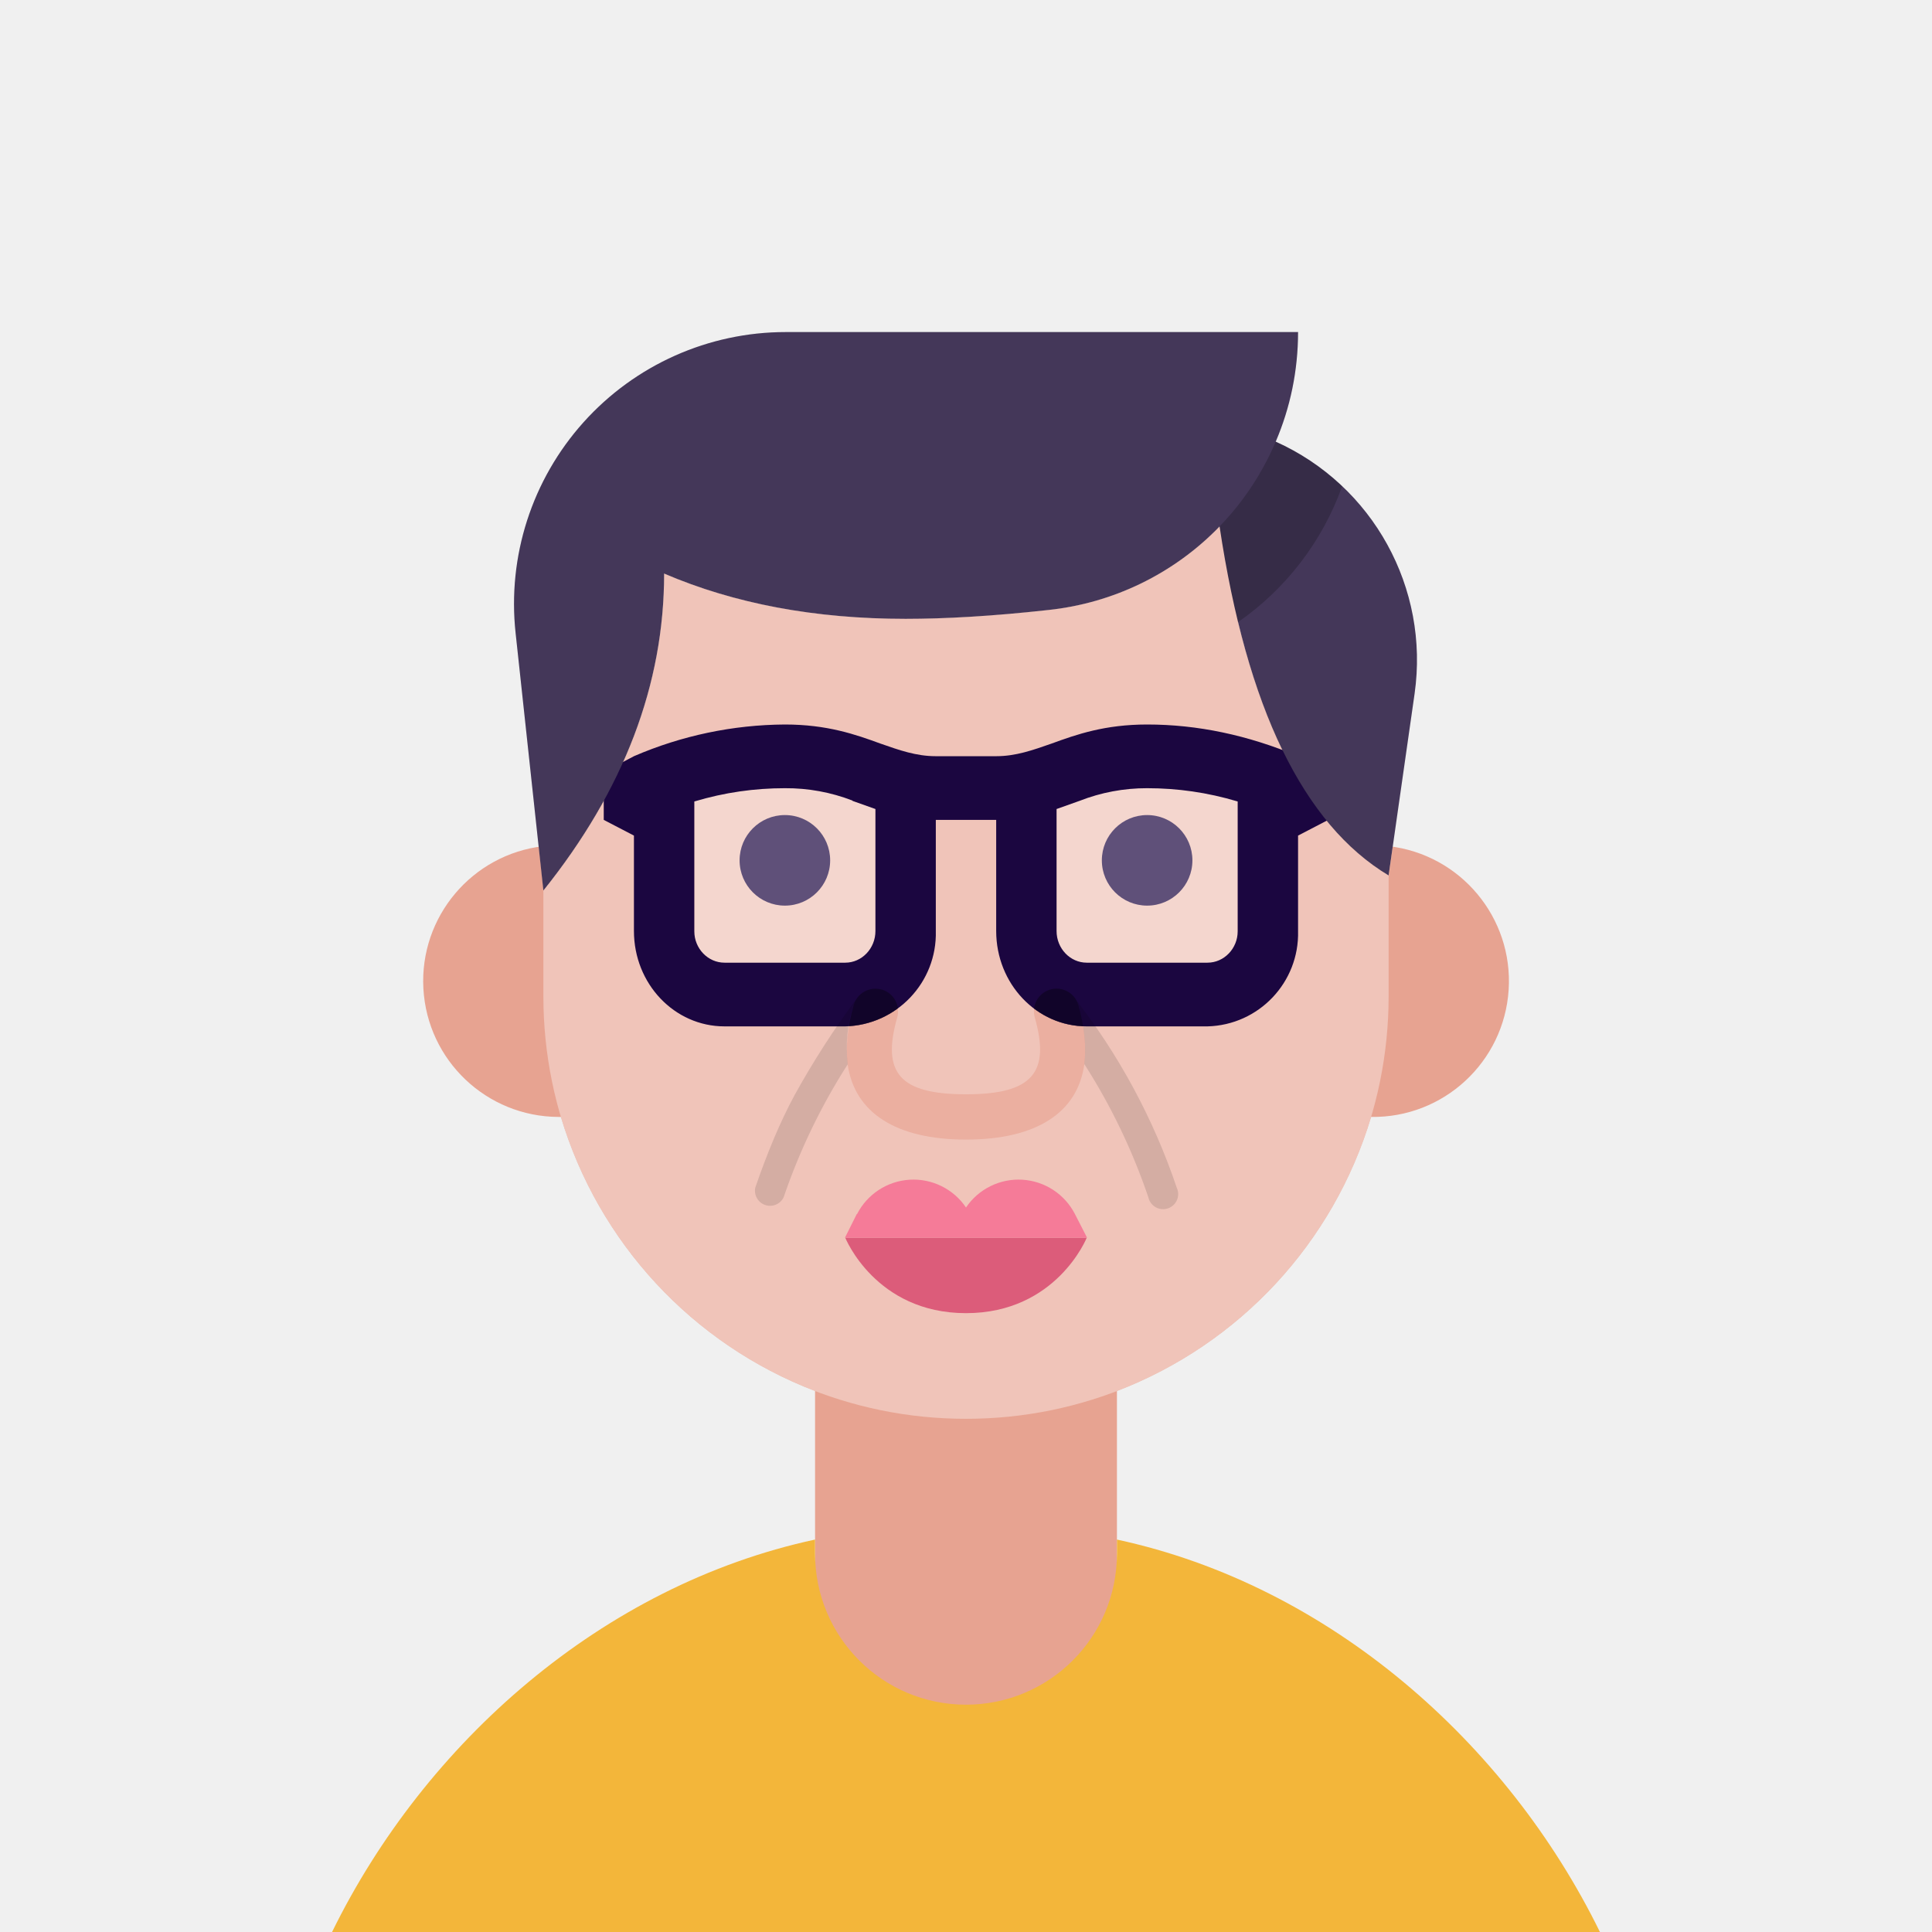
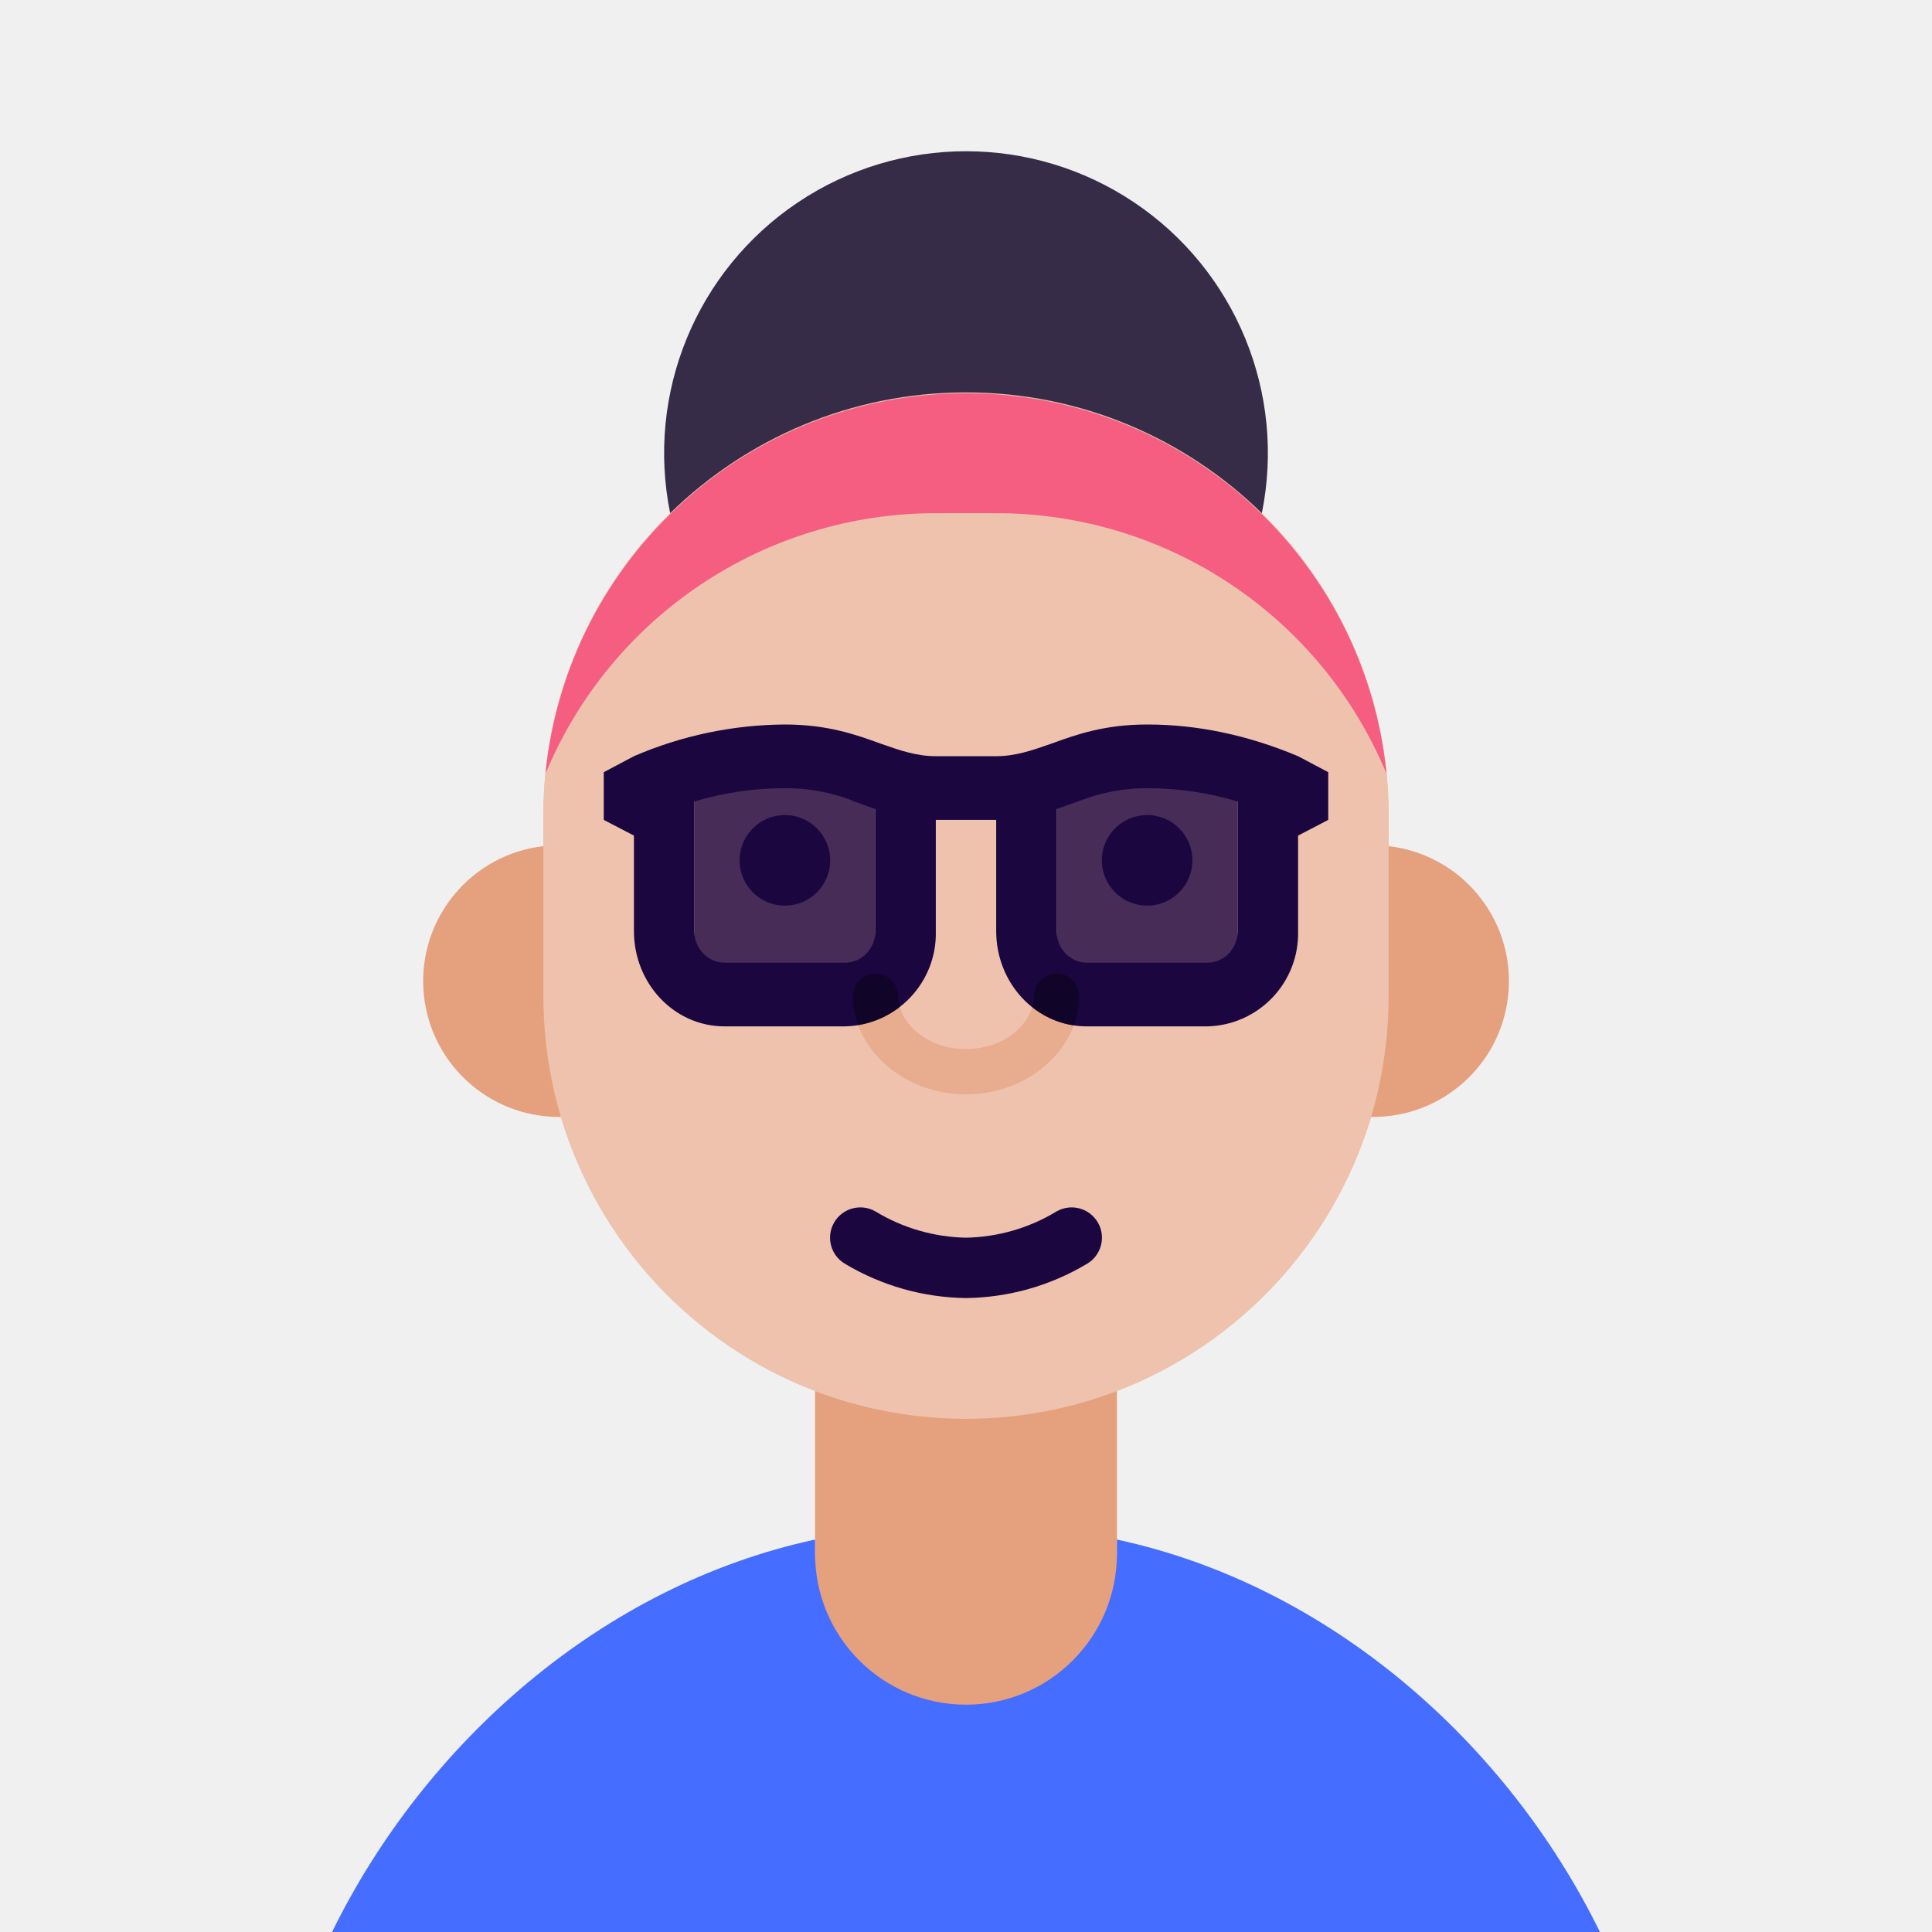
<svg xmlns="http://www.w3.org/2000/svg" viewBox="0 0 64 64" fill="none" shape-rendering="auto" width="96" height="96">
  <mask id="viewboxMask">
    <rect width="64" height="64" rx="0" ry="0" x="0" y="0" fill="#fff" />
  </mask>
  <g mask="url(#viewboxMask)">
-     <path d="M37 46.08V52a5 5 0 0 1-10 0v-5.92A14.04 14.04 0 0 1 18.58 37h-.08a4.5 4.5 0 0 1-.5-8.97V27a14 14 0 1 1 28 0v1.03a4.5 4.5 0 0 1-.58 8.97A14.04 14.04 0 0 1 37 46.08Z" fill="#e7a391" />
+     <path d="M37 46.08V52a5 5 0 0 1-10 0v-5.92A14.04 14.04 0 0 1 18.58 37h-.08a4.5 4.5 0 0 1-.5-8.97V27a14 14 0 1 1 28 0v1.03a4.5 4.5 0 0 1-.58 8.97A14.04 14.04 0 0 1 37 46.08Z" fill="#e5a07e" />
    <mask id="personas-a" style="mask-type:luminance" maskUnits="userSpaceOnUse" x="14" y="13" width="36" height="44">
      <path d="M37 46.08V52a5 5 0 0 1-10 0v-5.92A14.04 14.04 0 0 1 18.58 37h-.08a4.5 4.5 0 0 1-.5-8.97V27a14 14 0 1 1 28 0v1.03a4.5 4.5 0 0 1-.58 8.97A14.04 14.04 0 0 1 37 46.08Z" fill="#fff" />
    </mask>
    <g mask="url(#personas-a)">
      <path d="M32 13a14 14 0 0 1 14 14v6a14 14 0 1 1-28 0v-6a14 14 0 0 1 14-14Z" fill="#fff" style="mix-blend-mode:overlay" opacity=".36" />
    </g>
    <g transform="translate(20 24)">
-       <path d="M6 6a1.5 1.5 0 1 0 0-3 1.5 1.5 0 0 0 0 3ZM18 6a1.5 1.5 0 1 0 0-3 1.5 1.5 0 0 0 0 3Z" fill="#1B0640" />
-       <path d="M9 2H3v6h6V2ZM21 2h-6v6h6V2Z" opacity=".3" fill="#fff" />
-       <path fill-rule="evenodd" clip-rule="evenodd" d="M11 1.05h2c.65 0 1.21-.2 1.84-.42C15.66.33 16.6 0 18 0c1.67 0 3.33.35 5 1.05l1 .53v1.58l-1 .52v3.16A3.08 3.08 0 0 1 20 10h-4c-1.66 0-3-1.41-3-3.16V3.16h-2v3.68A3.08 3.08 0 0 1 8 10H4c-1.66 0-3-1.41-3-3.16V3.68l-1-.52V1.58l1-.53A12.8 12.8 0 0 1 6 0c1.4 0 2.34.33 3.16.63.63.22 1.19.42 1.84.42ZM8.24 2.52A6.1 6.1 0 0 0 6 2.11c-1 0-2 .14-3 .44v4.3c0 .57.45 1.04 1 1.04h4c.55 0 1-.47 1-1.05V2.8l-.76-.27ZM15 2.8l.76-.27A6.1 6.1 0 0 1 18 2.11c1 0 2 .14 3 .44v4.3c0 .57-.45 1.04-1 1.04h-4c-.55 0-1-.47-1-1.05V2.8Z" fill="#1B0640" />
+       <g fill="#1B0640">
+         <path d="M6 6a1.5 1.5 0 1 0 0-3 1.5 1.5 0 0 0 0 3ZM18 6a1.5 1.5 0 1 0 0-3 1.5 1.5 0 0 0 0 3Z" />
+         <path d="M9 2H3v6h6V2ZM21 2h-6v6h6V2Z" opacity=".8" />
+         <path fill-rule="evenodd" clip-rule="evenodd" d="M13 1.05c.65 0 1.21-.2 1.84-.42C15.66.33 16.6 0 18 0c1.67 0 3.33.35 5 1.05l1 .53v1.58l-1 .52v3.16A3.08 3.08 0 0 1 20 10h-4c-1.66 0-3-1.41-3-3.16V3.16h-2v3.68A3.08 3.08 0 0 1 8 10H4c-1.66 0-3-1.41-3-3.16V3.68l-1-.52V1.58l1-.53A12.8 12.8 0 0 1 6 0c1.4 0 2.34.33 3.16.63.63.22 1.19.42 1.84.42h2ZM8.24 2.52A6.1 6.1 0 0 0 6 2.11c-1 0-2 .14-3 .44v4.3c0 .57.45 1.04 1 1.04h4c.55 0 1-.47 1-1.05V2.8l-.76-.27ZM15 2.8l.76-.27A6.1 6.1 0 0 1 18 2.11c1 0 2 .14 3 .44v4.3c0 .57-.45 1.04-1 1.04h-4c-.55 0-1-.47-1-1.05V2.8Z" />
+       </g>
    </g>
    <g transform="translate(2 2)">
-       <path d="M40.26 12.63a7.93 7.93 0 0 1 4.6 8.35L44 27c-2.83-1.7-4.7-5.55-5.6-11.56a9.24 9.24 0 0 1-5.7 2.77c-1.82.2-3.39.29-4.7.29-3 0-5.67-.5-8-1.5 0 3.67-1.33 7.17-4 10.5l-.92-8.53A9 9 0 0 1 24.03 9H41c0 1.28-.26 2.51-.74 3.63Z" fill="#362c47" />
-       <path d="M40.26 12.63c.48-1.12.74-2.35.74-3.63H24.03a9 9 0 0 0-8.95 9.97L16 27.5c2.67-3.33 4-6.83 4-10.5 2.33 1 5 1.5 8 1.5 1.31 0 2.88-.1 4.7-.29a9.24 9.24 0 0 0 7.56-5.58ZM44.88 20.84a7.91 7.91 0 0 0-2.42-6.73 9.29 9.29 0 0 1-3.45 4.5c1.04 4.22 2.7 7.01 5 8.39l.85-6.02.02-.14Z" style="mix-blend-mode:overlay" opacity=".26" fill="#fff" />
+       <path d="M20.2 15a10 10 0 1 1 19.6 0c-2.53-2.47-5.98-4-9.8-4-3.82 0-7.27 1.53-9.8 4Z" fill="#362c47" />
+       <path d="M43.93 23.63A14 14 0 0 0 31 15h-2a14 14 0 0 0-12.93 8.63 14 14 0 0 1 27.86 0Z" fill="#F55D81" />
    </g>
    <g transform="translate(11 44)">
-       <path d="M16 7v.47a5 5 0 1 0 10 0V7c7.06 1.52 12.93 6.74 16 13H0C3.07 13.74 8.94 8.52 16 7Z" fill="#f3b63a" />
+       <path d="M16 7v.47a5 5 0 1 0 10 0V7c7.06 1.52 12.93 6.74 16 13H0C3.07 13.74 8.94 8.52 16 7Z" fill="#456dff" />
    </g>
    <g transform="translate(23 36)">
-       <path d="M5 5h8s-1 2.5-4 2.5S5 5 5 5Z" fill="#DC5C7A" />
-       <path d="M5.39 4.22A2.1 2.1 0 0 1 9 4a2.1 2.1 0 0 1 3.61.22l.4.78H4.99l.39-.78Z" fill="#F57B98" />
+       <path d="M5 5.87a1 1 0 1 1 1-1.74A6 6 0 0 0 9 5a6 6 0 0 0 3-.87 1 1 0 1 1 1 1.74A8 8 0 0 1 9 7a8 8 0 0 1-4-1.13Z" fill="#1B0640" />
    </g>
    <g transform="translate(24 28)">
-       <path opacity=".12" fill-rule="evenodd" clip-rule="evenodd" d="M11.72 5.3c.21.73.27 1.38.2 1.95a20.24 20.24 0 0 1 2.12 4.41.5.5 0 1 0 .94-.32 21.23 21.23 0 0 0-3.4-6.3c.07.07.11.16.14.25Zm-7.44 0a.75.75 0 0 1 .11-.24 28.75 28.75 0 0 0-2.07 3.22c-.48.89-.9 1.9-1.3 3.06a.5.5 0 0 0 .94.32 20.24 20.24 0 0 1 2.12-4.4 4.77 4.77 0 0 1 .19-1.97Z" fill="#000" />
-       <path d="M5.2 4.78a.75.75 0 0 0-.92.51c-.21.75-.27 1.4-.2 1.97.23 1.6 1.6 2.49 3.92 2.49 2.33 0 3.7-.89 3.92-2.5.07-.57.01-1.22-.2-1.96a.75.75 0 1 0-1.44.42c.52 1.83-.09 2.54-2.28 2.54-2.2 0-2.8-.71-2.28-2.54a.75.75 0 0 0-.51-.93Z" fill="#000" style="mix-blend-mode:overlay" opacity=".36" />
+       <path d="M4.25 5a.75.75 0 0 1 1.5 0c0 .84.91 1.75 2.25 1.75 1.34 0 2.25-.91 2.25-1.75a.75.75 0 0 1 1.5 0c0 1.66-1.59 3.25-3.75 3.25S4.25 6.66 4.25 5Z" fill="#000" style="mix-blend-mode:overlay" opacity=".36" />
    </g>
    <g transform="translate(14 26)" />
  </g>
</svg>
